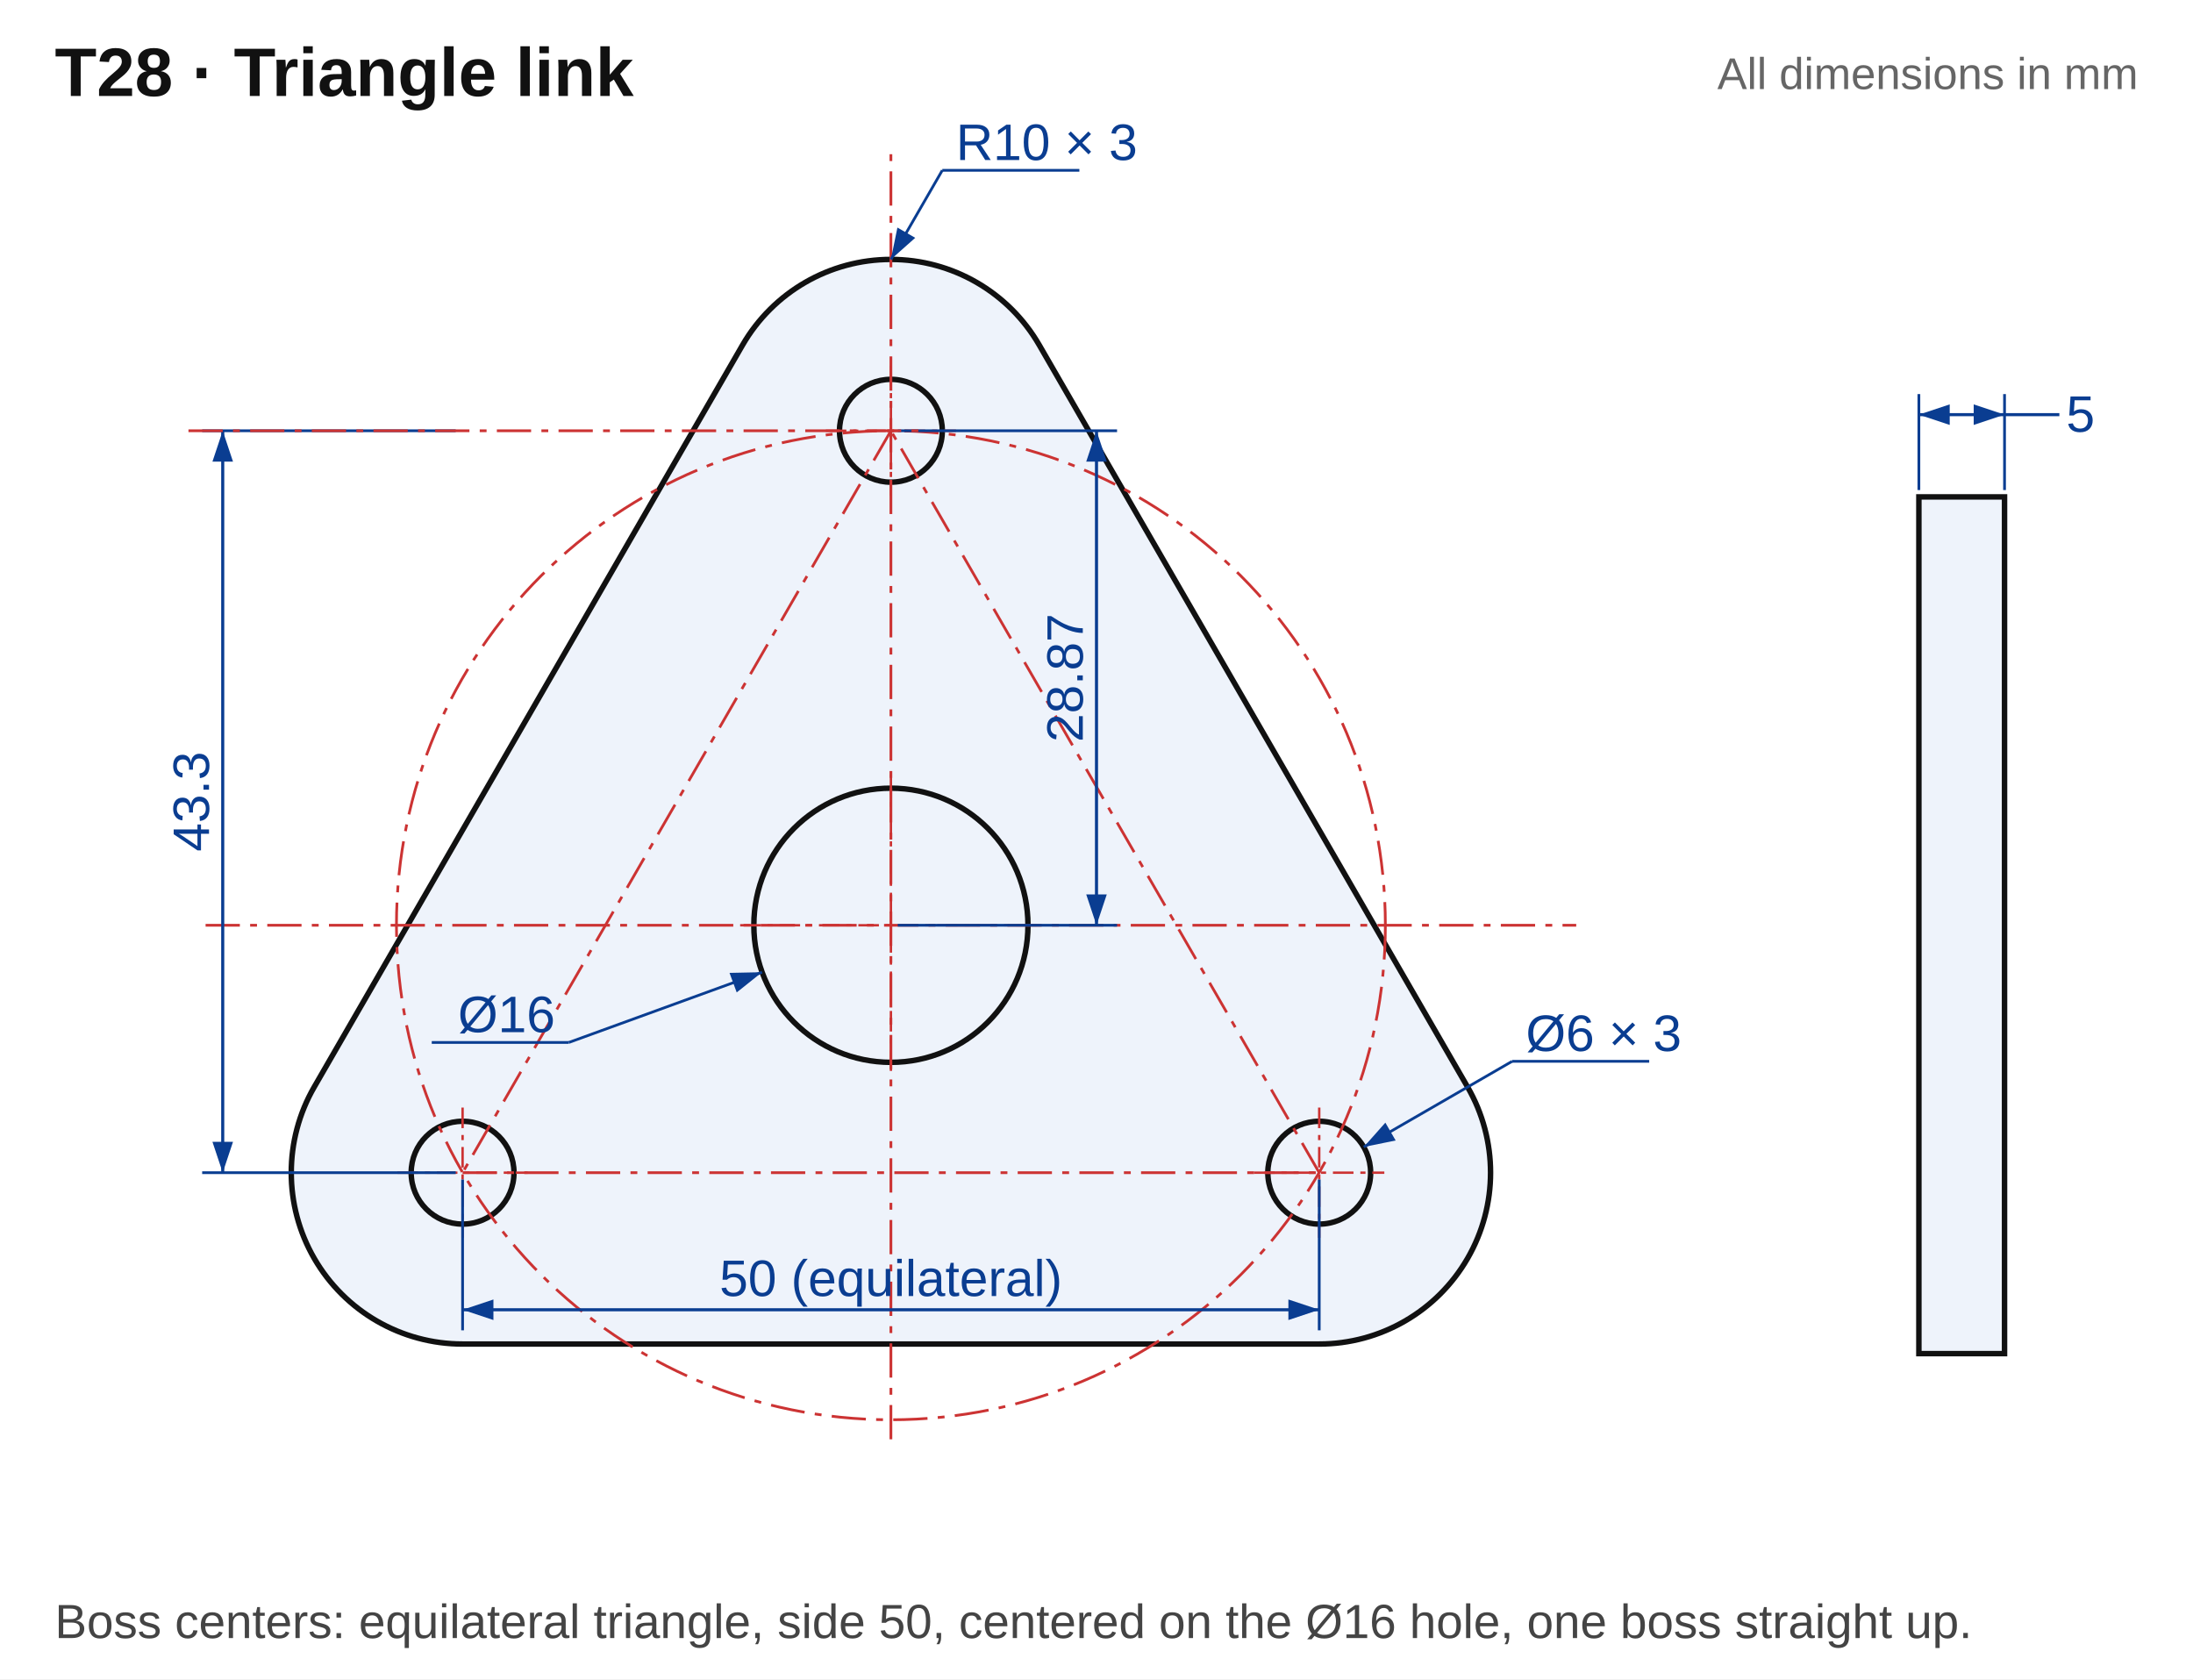
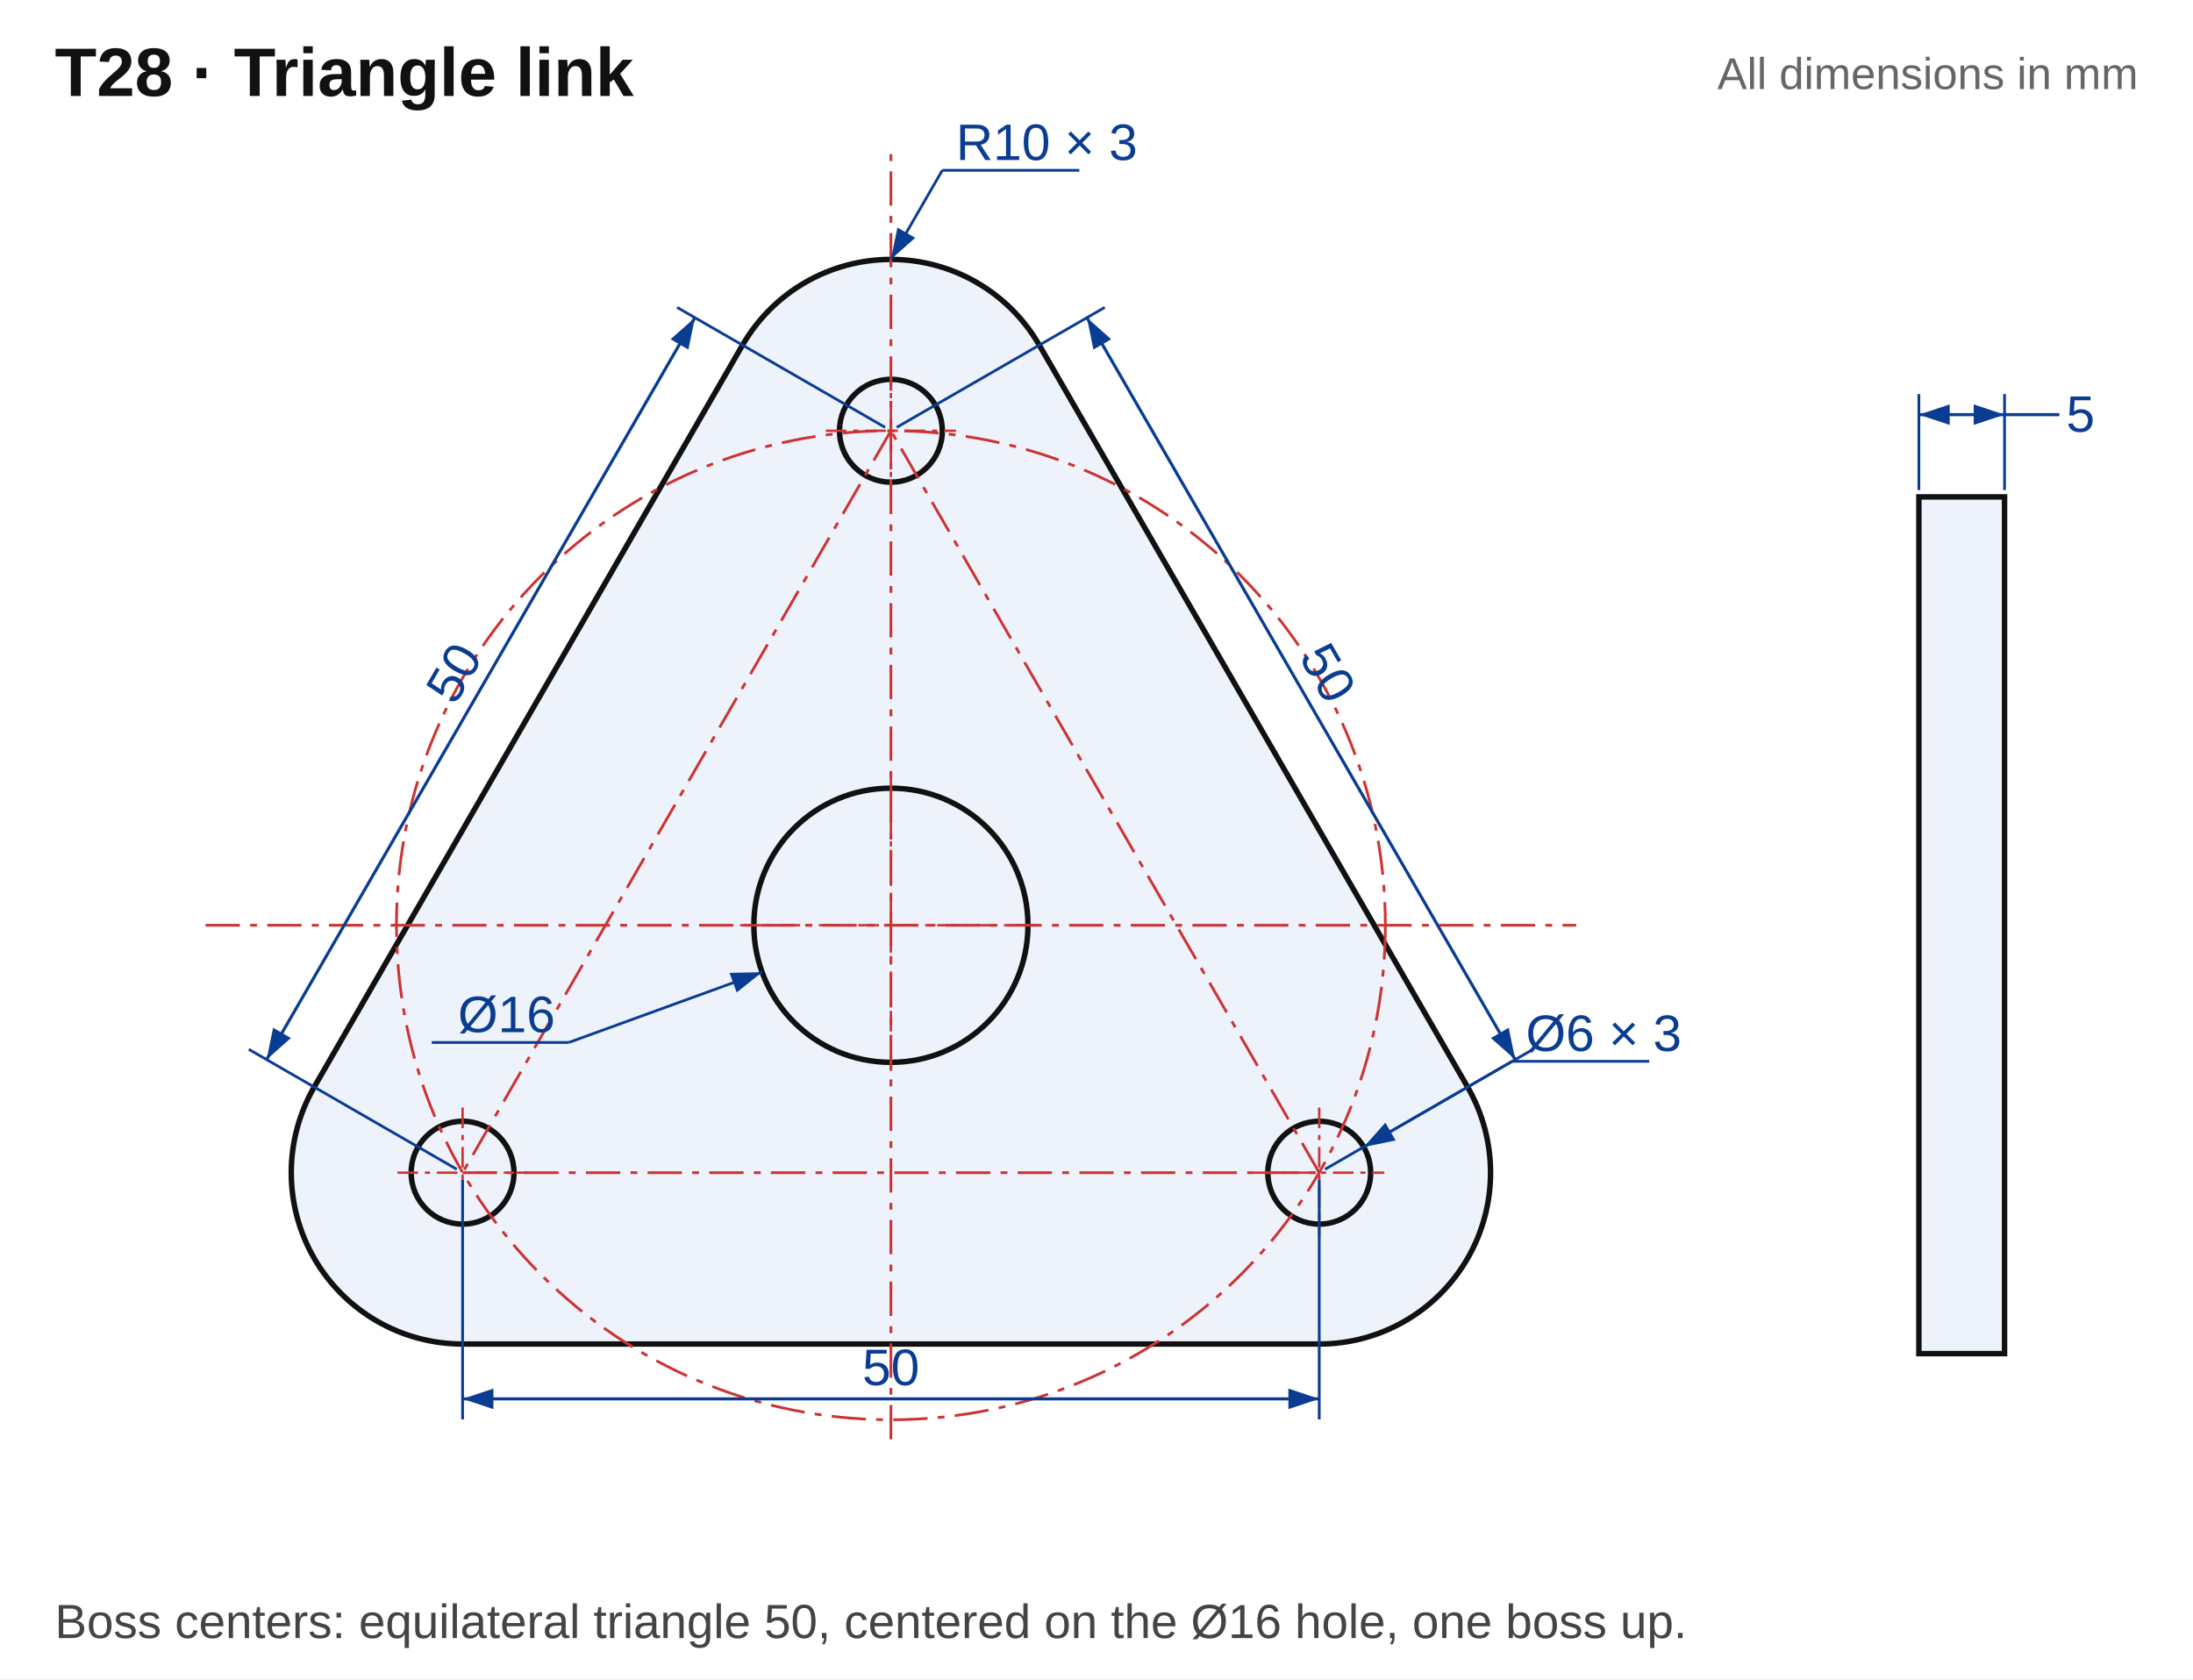
<svg xmlns="http://www.w3.org/2000/svg" viewBox="0 0 640 490" width="640" height="490">
  <rect width="100%" height="100%" fill="white" />
  <text x="16" y="28" font-size="20" font-weight="bold" font-family="Arial,Helvetica,sans-serif" fill="#111">T28 · Triangle link</text>
  <text x="624" y="26" font-size="13" text-anchor="end" font-family="Arial,Helvetica,sans-serif" fill="#666">All dimensions in mm</text>
  <path d="M216.7,100.7 L91.7,317.2 A50.0,50.0 0 0 0 135.0,392.2 L385.0,392.2 A50.0,50.0 0 0 0 428.3,317.2 L303.3,100.7 A50.0,50.0 0 0 0 216.7,100.7 Z " fill="#eef3fb" stroke="#111" stroke-width="1.6" />
  <circle cx="260.0" cy="125.7" r="15.0" fill="none" stroke="#111" stroke-width="1.6" />
  <g stroke="#c33" stroke-width="0.7" stroke-dasharray="6 2 1.5 2">
    <line x1="241.0" y1="125.7" x2="279.0" y2="125.7" />
    <line x1="260.0" y1="106.7" x2="260.0" y2="144.7" />
  </g>
  <circle cx="135.0" cy="342.2" r="15.0" fill="none" stroke="#111" stroke-width="1.6" />
  <g stroke="#c33" stroke-width="0.7" stroke-dasharray="6 2 1.5 2">
    <line x1="116.0" y1="342.2" x2="154.0" y2="342.2" />
    <line x1="135.0" y1="323.2" x2="135.0" y2="361.2" />
  </g>
  <circle cx="385.0" cy="342.2" r="15.0" fill="none" stroke="#111" stroke-width="1.6" />
  <g stroke="#c33" stroke-width="0.7" stroke-dasharray="6 2 1.5 2">
    <line x1="366.0" y1="342.2" x2="404.0" y2="342.2" />
    <line x1="385.0" y1="323.2" x2="385.0" y2="361.2" />
  </g>
  <circle cx="260.0" cy="270.0" r="40.0" fill="none" stroke="#111" stroke-width="1.6" />
  <g stroke="#c33" stroke-width="0.7" stroke-dasharray="6 2 1.5 2">
    <line x1="216.0" y1="270.0" x2="304.0" y2="270.0" />
    <line x1="260.0" y1="226.0" x2="260.0" y2="314.0" />
  </g>
  <circle cx="260" cy="270" r="144.3" fill="none" stroke="#c33" stroke-width="0.8" stroke-dasharray="10 3 2 3" />
  <line x1="60.0" y1="270.0" x2="460.0" y2="270.0" stroke="#c33" stroke-width="0.8" stroke-dasharray="10 3 2 3" />
  <line x1="260.0" y1="420.0" x2="260.0" y2="45.0" stroke="#c33" stroke-width="0.8" stroke-dasharray="10 3 2 3" />
  <line x1="260.0" y1="125.7" x2="135.0" y2="342.2" stroke="#c33" stroke-width="0.8" stroke-dasharray="10 3 2 3" />
  <line x1="135.0" y1="342.2" x2="385.0" y2="342.2" stroke="#c33" stroke-width="0.8" stroke-dasharray="10 3 2 3" />
  <line x1="385.0" y1="342.2" x2="260.0" y2="125.7" stroke="#c33" stroke-width="0.8" stroke-dasharray="10 3 2 3" />
-   <line x1="133.0" y1="342.2" x2="59.0" y2="342.2" stroke="#0a3d91" stroke-width="0.8" />
-   <line x1="133.0" y1="125.7" x2="59.0" y2="125.7" stroke="#0a3d91" stroke-width="0.8" />
-   <line x1="65.0" y1="342.2" x2="65.0" y2="125.7" stroke="#0a3d91" stroke-width="0.9" />
-   <polygon points="65.0,342.2 62.0,333.2 68.0,333.2" fill="#0a3d91" />
-   <polygon points="65.0,125.7 68.0,134.7 62.0,134.7" fill="#0a3d91" />
-   <text x="61.0" y="233.9" font-size="15" font-family="Arial,Helvetica,sans-serif" text-anchor="middle" fill="#0a3d91" transform="rotate(-90.0 61.0 233.9)">43.3</text>
-   <line x1="262.0" y1="270.0" x2="326.0" y2="270.0" stroke="#0a3d91" stroke-width="0.8" />
-   <line x1="262.0" y1="125.7" x2="326.0" y2="125.7" stroke="#0a3d91" stroke-width="0.8" />
-   <line x1="320.0" y1="270.0" x2="320.0" y2="125.7" stroke="#0a3d91" stroke-width="0.9" />
-   <polygon points="320.0,270.0 317.0,261.0 323.0,261.0" fill="#0a3d91" />
-   <polygon points="320.0,125.7 323.0,134.7 317.0,134.7" fill="#0a3d91" />
-   <text x="316.0" y="197.8" font-size="15" font-family="Arial,Helvetica,sans-serif" text-anchor="middle" fill="#0a3d91" transform="rotate(-90.0 316.0 197.8)">28.87</text>
-   <line x1="55.0" y1="125.7" x2="270.0" y2="125.7" stroke="#c33" stroke-width="0.8" stroke-dasharray="10 3 2 3" />
-   <line x1="135.0" y1="344.2" x2="135.0" y2="388.2" stroke="#0a3d91" stroke-width="0.8" />
-   <line x1="385.0" y1="344.2" x2="385.0" y2="388.2" stroke="#0a3d91" stroke-width="0.8" />
-   <line x1="135.0" y1="382.2" x2="385.0" y2="382.2" stroke="#0a3d91" stroke-width="0.9" />
-   <polygon points="135.0,382.2 144.0,379.2 144.0,385.2" fill="#0a3d91" />
-   <polygon points="385.0,382.2 376.0,385.2 376.0,379.2" fill="#0a3d91" />
-   <text x="260.0" y="378.2" font-size="15" font-family="Arial,Helvetica,sans-serif" text-anchor="middle" fill="#0a3d91" transform="rotate(2.4426659953639807e-14 260.0 378.2)">50 (equilateral)</text>
+   <line x1="258.3" y1="124.7" x2="197.6" y2="89.7" stroke="#0a3d91" stroke-width="0.8" />
+   <line x1="133.3" y1="341.2" x2="72.6" y2="306.2" stroke="#0a3d91" stroke-width="0.8" />
+   <line x1="202.8" y1="92.7" x2="77.8" y2="309.2" stroke="#0a3d91" stroke-width="0.9" />
+   <polygon points="202.8,92.7 200.9,102.0 195.7,99.0" fill="#0a3d91" />
+   <polygon points="77.8,309.2 79.7,299.9 84.9,302.9" fill="#0a3d91" />
+   <text x="136.9" y="198.9" font-size="15" font-family="Arial,Helvetica,sans-serif" text-anchor="middle" fill="#0a3d91" transform="rotate(-60 136.9 198.9)">50</text>
+   <line x1="386.7" y1="341.2" x2="447.4" y2="306.2" stroke="#0a3d91" stroke-width="0.8" />
+   <line x1="261.7" y1="124.7" x2="322.4" y2="89.7" stroke="#0a3d91" stroke-width="0.8" />
+   <line x1="442.2" y1="309.2" x2="317.2" y2="92.7" stroke="#0a3d91" stroke-width="0.9" />
+   <polygon points="442.2,309.2 435.1,302.9 440.3,299.9" fill="#0a3d91" />
+   <polygon points="317.2,92.7 324.3,99.0 319.1,102.0" fill="#0a3d91" />
+   <text x="383.1" y="198.9" font-size="15" font-family="Arial,Helvetica,sans-serif" text-anchor="middle" fill="#0a3d91" transform="rotate(-300.0 383.1 198.9)">50</text>
+   <line x1="135.0" y1="344.2" x2="135.0" y2="414.2" stroke="#0a3d91" stroke-width="0.8" />
+   <line x1="385.0" y1="344.2" x2="385.0" y2="414.2" stroke="#0a3d91" stroke-width="0.8" />
+   <line x1="135.0" y1="408.2" x2="385.0" y2="408.2" stroke="#0a3d91" stroke-width="0.9" />
+   <polygon points="135.0,408.2 144.0,405.2 144.0,411.2" fill="#0a3d91" />
+   <polygon points="385.0,408.2 376.0,411.2 376.0,405.2" fill="#0a3d91" />
+   <text x="260.0" y="404.2" font-size="15" font-family="Arial,Helvetica,sans-serif" text-anchor="middle" fill="#0a3d91" transform="rotate(2.4426659953639807e-14 260.0 404.2)">50</text>
  <line x1="260.0" y1="75.7" x2="275.0" y2="49.7" stroke="#0a3d91" stroke-width="0.8" />
  <polygon points="260.0,75.7 261.9,66.4 267.1,69.4" fill="#0a3d91" />
  <line x1="275.0" y1="49.7" x2="315.0" y2="49.7" stroke="#0a3d91" stroke-width="0.8" />
  <text x="279.0" y="46.7" font-size="15" font-family="Arial,Helvetica,sans-serif" text-anchor="start" fill="#0a3d91">R10 × 3</text>
  <line x1="398.0" y1="334.7" x2="441.3" y2="309.7" stroke="#0a3d91" stroke-width="0.8" />
  <polygon points="398.0,334.7 404.3,327.6 407.3,332.8" fill="#0a3d91" />
  <line x1="441.3" y1="309.7" x2="481.3" y2="309.7" stroke="#0a3d91" stroke-width="0.8" />
  <text x="445.3" y="306.7" font-size="15" font-family="Arial,Helvetica,sans-serif" text-anchor="start" fill="#0a3d91">Ø6 × 3</text>
  <line x1="222.4" y1="283.7" x2="166.0" y2="304.2" stroke="#0a3d91" stroke-width="0.8" />
  <polygon points="222.4,283.7 215.0,289.6 212.9,283.9" fill="#0a3d91" />
  <line x1="166.0" y1="304.2" x2="126.0" y2="304.2" stroke="#0a3d91" stroke-width="0.8" />
  <text x="162.0" y="301.2" font-size="15" font-family="Arial,Helvetica,sans-serif" text-anchor="end" fill="#0a3d91">Ø16</text>
  <rect x="560.0" y="145.0" width="25.0" height="250.0" rx="0.0" fill="#eef3fb" stroke="#111" stroke-width="1.6" />
  <line x1="560.0" y1="143.0" x2="560.0" y2="115.0" stroke="#0a3d91" stroke-width="0.8" />
  <line x1="585.0" y1="143.0" x2="585.0" y2="115.0" stroke="#0a3d91" stroke-width="0.8" />
  <line x1="560.0" y1="121.0" x2="585.0" y2="121.0" stroke="#0a3d91" stroke-width="0.9" />
  <polygon points="560.0,121.0 569.0,118.0 569.0,124.0" fill="#0a3d91" />
  <polygon points="585.0,121.0 576.0,124.0 576.0,118.0" fill="#0a3d91" />
  <line x1="585.0" y1="121.0" x2="601.0" y2="121.0" stroke="#0a3d91" stroke-width="0.9" />
  <text x="603.0" y="126.0" font-size="15" font-family="Arial,Helvetica,sans-serif" text-anchor="start" fill="#0a3d91">5</text>
-   <text x="16" y="478" font-size="14" font-family="Arial,Helvetica,sans-serif" fill="#444">Boss centers: equilateral triangle, side 50, centered on the Ø16 hole, one boss straight up.</text>
+   <text x="16" y="478" font-size="14" font-family="Arial,Helvetica,sans-serif" fill="#444">Boss centers: equilateral triangle 50, centered on the Ø16 hole, one boss up.</text>
</svg>
